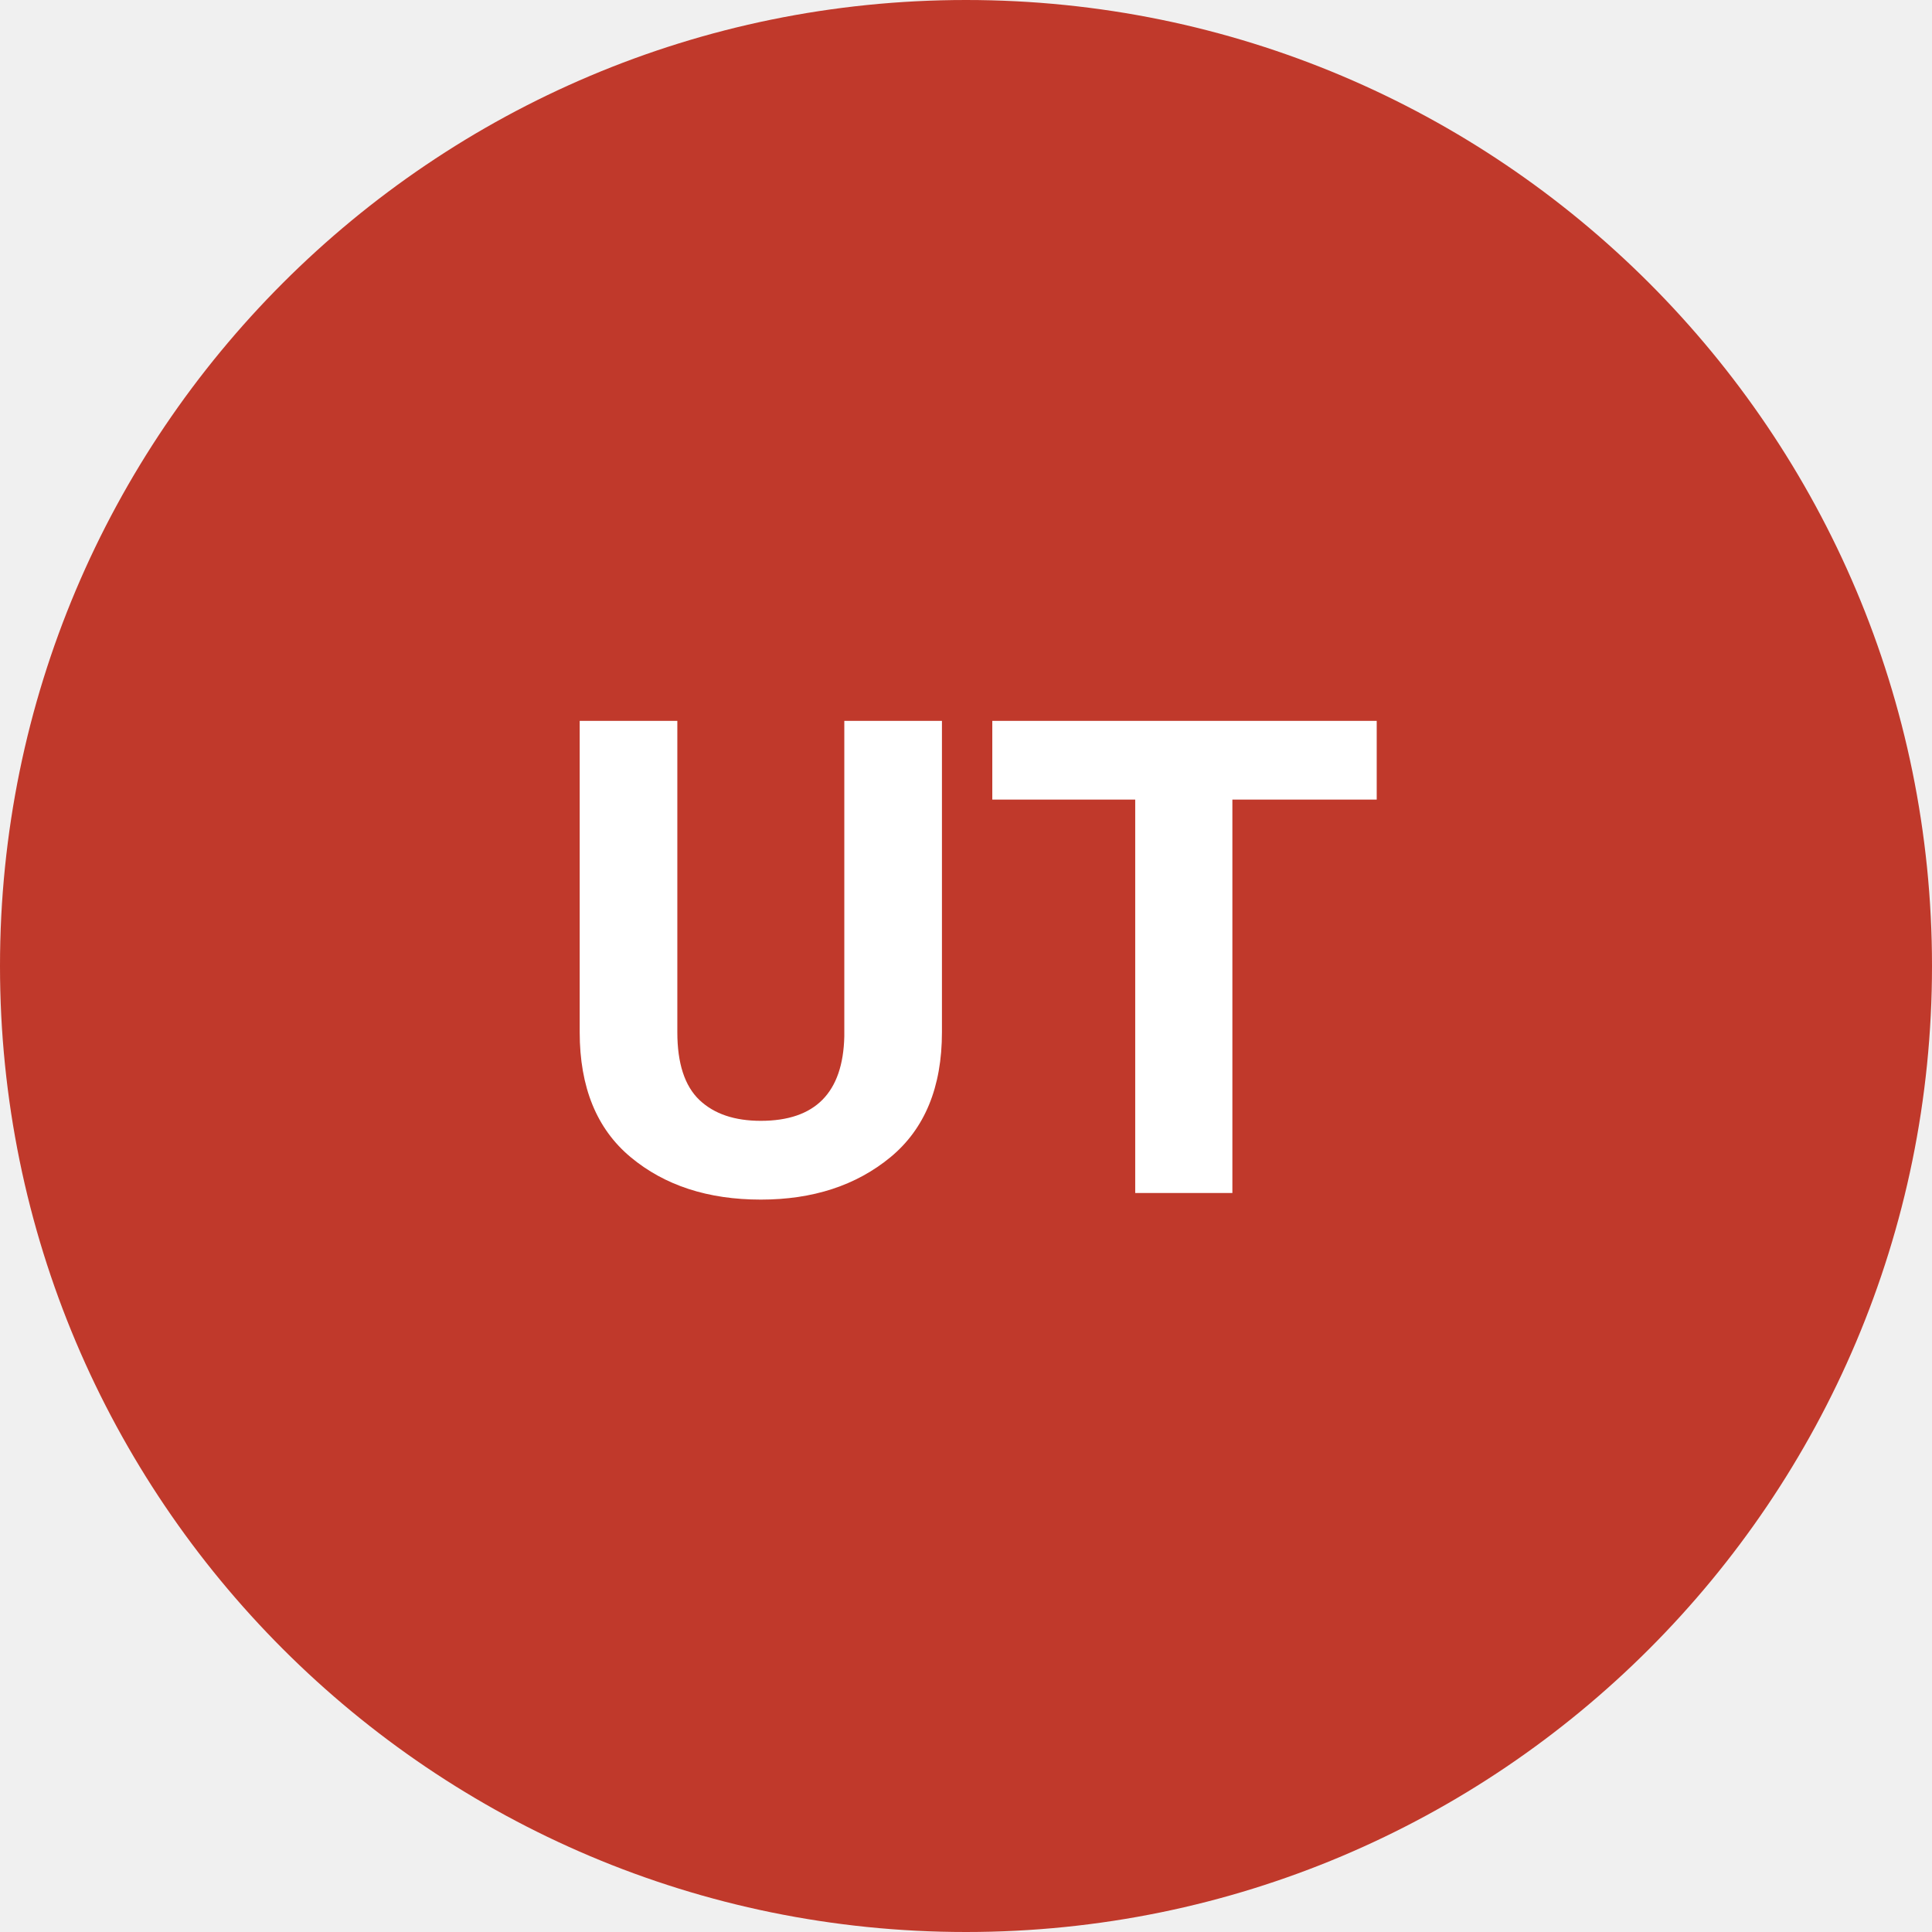
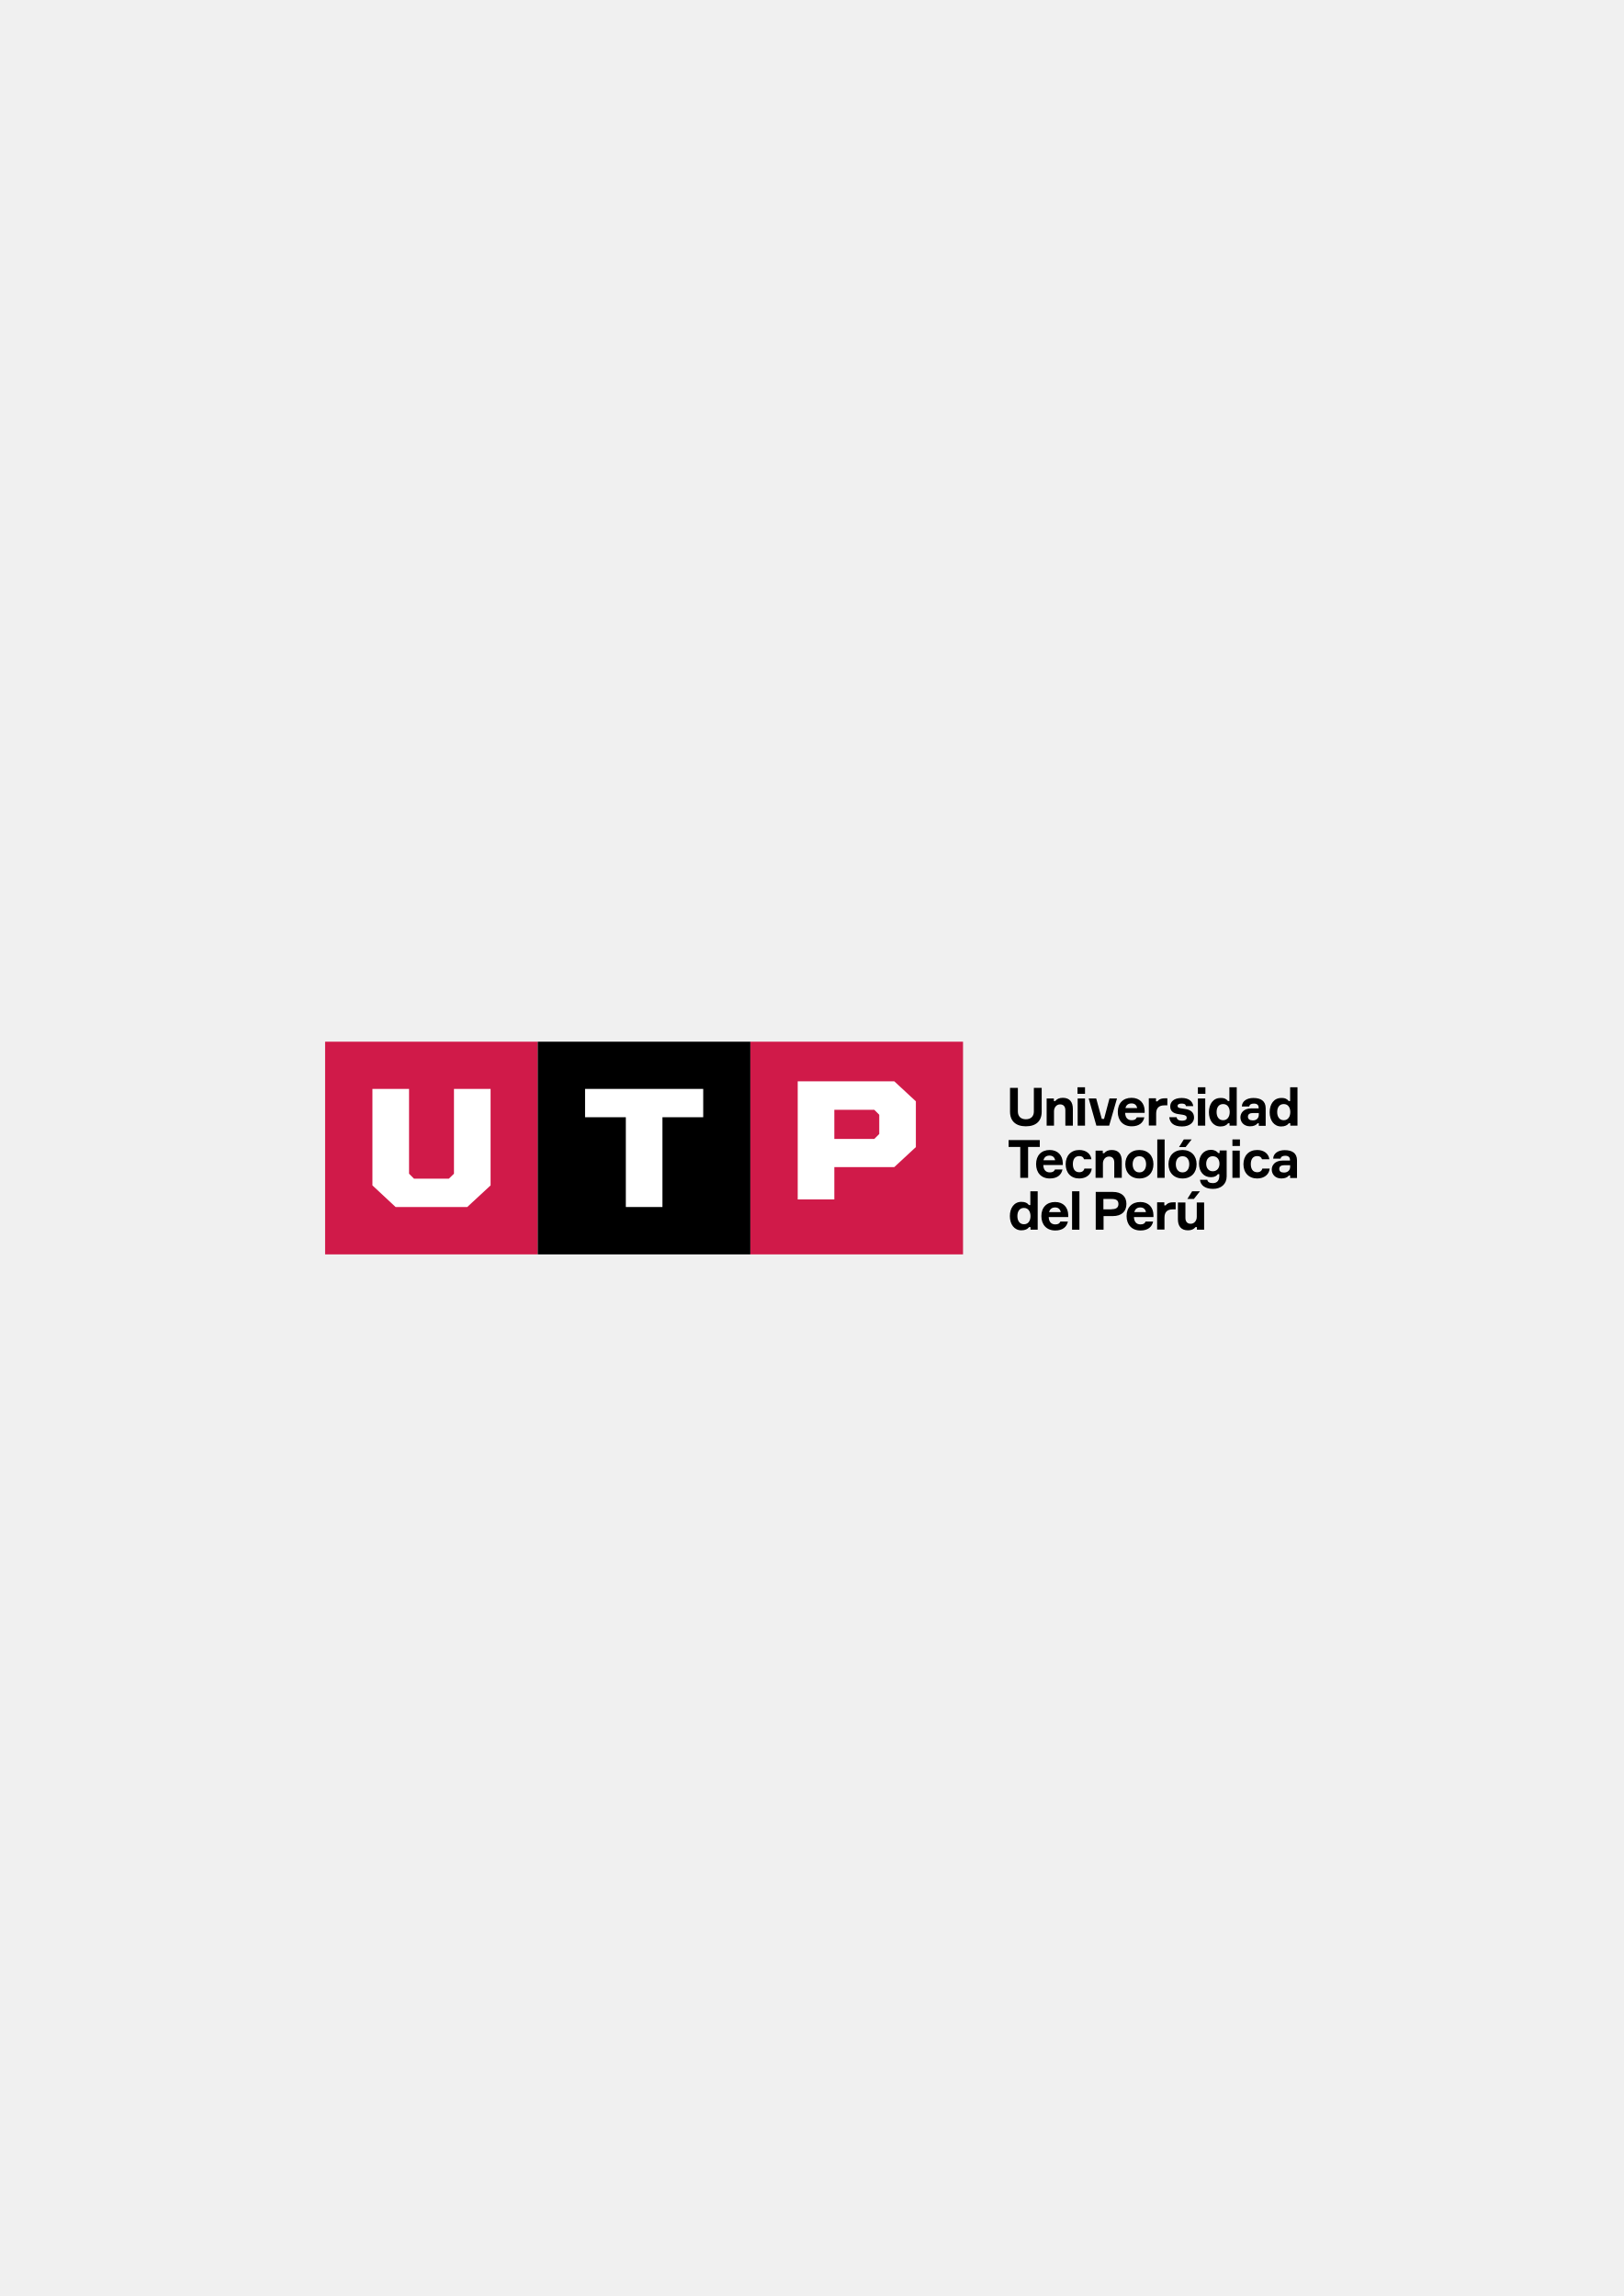
- <svg xmlns="http://www.w3.org/2000/svg" viewBox="0 0 64 64" role="img" aria-label="UTP">
-   <circle cx="32" cy="32" r="32" fill="#C0392B" />
-   <text x="32" y="32" text-anchor="middle" dominant-baseline="central" font-family="system-ui, -apple-system, 'Segoe UI', Roboto, sans-serif" font-weight="700" font-size="22" fill="#FFFFFF" letter-spacing="0">UT</text>
+ <svg xmlns="http://www.w3.org/2000/svg" version="1.1" width="595.276pt" height="841.89pt" id="svg25" viewBox="0 0 595.276 841.89">
+   <defs id="defs25" />
+   <g id="Layer1000">
+     <path d="m 377.211,441.861 h 0.527 v -5.047 h 2.697 v 14.084 h -2.638 v -0.939 h -0.527 c -0.528,0.704 -1.407,1.173 -2.814,1.173 -2.638,0 -4.22,-2.23 -4.22,-5.222 0,-2.993 1.582,-5.223 4.22,-5.223 1.465,0 2.228,0.47 2.755,1.174 z m 0.586,4.049 c 0,-1.584 -0.762,-2.993 -2.404,-2.993 -1.64,0 -2.403,1.291 -2.403,2.993 0,1.643 0.762,2.992 2.403,2.992 1.7,0 2.404,-1.408 2.404,-2.992 z" style="fill:#000000;fill-rule:evenodd" id="path1" />
+     <path d="m 391.63,446.262 h -7.151 c 0.058,1.702 0.879,2.699 2.403,2.699 1.055,0 1.582,-0.352 1.875,-1.056 h 2.755 c -0.41,1.995 -1.934,3.286 -4.63,3.286 -3.165,0 -5.099,-2.112 -5.099,-5.281 0,-3.169 1.934,-5.164 5.041,-5.164 3.048,0 4.747,1.995 4.806,4.753 z m -7.034,-1.819 h 4.279 c -0.176,-0.998 -0.821,-1.702 -2.051,-1.702 -1.29,0 -1.934,0.704 -2.227,1.702 z" style="fill:#000000;fill-rule:evenodd" id="path2" />
+     <path d="m 395.733,436.814 h -2.697 v 14.084 h 2.697 z" style="fill:#000000;fill-rule:evenodd" id="path3" />
+     <path d="m 407.983,437.049 c 3.166,0 4.981,1.643 4.981,4.401 0,2.816 -1.816,4.46 -4.981,4.46 h -3.399 v 4.988 h -2.873 v -13.849 z m -0.409,6.337 c 1.758,0 2.462,-0.704 2.462,-1.878 0,-1.232 -0.646,-1.877 -2.462,-1.877 h -3.049 v 3.814 h 3.049 z" style="fill:#000000;fill-rule:evenodd" id="path4" />
+     <path d="m 422.87,446.262 h -7.15 c 0.059,1.702 0.88,2.699 2.403,2.699 1.055,0 1.581,-0.352 1.877,-1.056 h 2.753 c -0.409,1.995 -1.934,3.286 -4.63,3.286 -3.166,0 -5.1,-2.112 -5.1,-5.281 0,-3.169 1.934,-5.164 5.042,-5.164 3.049,0 4.747,1.995 4.805,4.753 z m -7.033,-1.819 h 4.279 c -0.175,-0.998 -0.821,-1.702 -2.051,-1.702 -1.289,0 -1.935,0.704 -2.228,1.702 z" style="fill:#000000;fill-rule:evenodd" id="path5" />
+     <path d="m 430.958,443.445 h -0.996 c -2.108,0 -3.046,1.056 -3.046,3.051 v 4.343 h -2.698 v -9.976 h 2.64 v 1.115 h 0.525 c 0.293,-0.47 1.055,-1.115 2.698,-1.115 h 0.936 v 2.582 z" style="fill:#000000;fill-rule:evenodd" id="path6" />
+     <path d="m 434.594,440.922 v 5.633 c 0,1.409 0.702,2.172 1.933,2.172 1.347,0 2.227,-1.174 2.227,-2.524 v -5.281 h 2.697 v 9.976 h -2.639 v -0.939 h -0.526 c -0.587,0.763 -1.523,1.173 -2.756,1.173 -2.52,0 -3.692,-1.525 -3.692,-4.107 v -6.103 z m 3.105,-1.291 h -2.403 l 1.76,-2.817 h 2.87 z" style="fill:#000000;fill-rule:evenodd" id="path7" />
+     <path d="m 381.197,420.559 h -4.279 v 11.326 h -2.872 V 420.559 h -4.279 v -2.523 h 11.43 z" style="fill:#000000;fill-rule:evenodd" id="path8" />
+     <path d="m 389.579,427.19 h -7.092 c 0.059,1.702 0.879,2.7 2.403,2.7 0.996,0 1.582,-0.352 1.875,-1.056 h 2.755 c -0.41,1.995 -1.934,3.286 -4.63,3.286 -3.166,0 -5.041,-2.113 -5.041,-5.281 0,-3.169 1.934,-5.164 4.982,-5.164 2.99,0 4.748,1.995 4.806,4.753 v 0.762 z m -7.034,-1.76 h 4.279 c -0.176,-0.997 -0.821,-1.702 -2.052,-1.702 -1.289,0 -1.933,0.646 -2.227,1.702 z" style="fill:#000000;fill-rule:evenodd" id="path9" />
+     <path d="m 400.246,428.54 c -0.234,2.171 -2.052,3.58 -4.572,3.58 -3.048,0 -4.982,-2.054 -4.982,-5.223 0,-3.11 1.934,-5.222 4.982,-5.222 2.52,0 4.221,1.408 4.455,3.403 h -2.696 c -0.234,-0.763 -0.762,-1.173 -1.758,-1.173 -1.699,0 -2.345,1.349 -2.345,2.934 0,1.642 0.645,2.992 2.345,2.992 1.055,0 1.7,-0.528 1.875,-1.35 h 2.697 z" style="fill:#000000;fill-rule:evenodd" id="path10" />
+     <path d="m 408.509,431.885 v -5.633 c 0,-1.409 -0.702,-2.172 -1.932,-2.172 -1.351,0 -2.227,1.174 -2.227,2.524 v 5.281 h -2.698 v -9.976 h 2.64 v 0.939 h 0.525 c 0.588,-0.763 1.523,-1.173 2.756,-1.173 2.52,0 3.692,1.525 3.692,4.107 v 6.103 z" style="fill:#000000;fill-rule:evenodd" id="path11" />
+     <path d="m 422.87,426.897 c 0,3.11 -1.993,5.223 -5.156,5.223 -3.107,0 -5.159,-2.113 -5.159,-5.223 0,-3.11 1.993,-5.222 5.159,-5.222 3.163,0 5.156,2.112 5.156,5.222 z m -2.695,0 c 0,-1.584 -0.763,-2.934 -2.462,-2.934 -1.701,0 -2.464,1.35 -2.464,2.934 0,1.584 0.763,2.993 2.464,2.993 1.699,0 2.462,-1.409 2.462,-2.993 z" style="fill:#000000;fill-rule:evenodd" id="path12" />
+     <path d="m 426.974,417.801 h -2.697 v 14.084 h 2.697 z" style="fill:#000000;fill-rule:evenodd" id="path13" />
+     <path d="m 438.695,426.897 c 0,3.11 -1.993,5.223 -5.156,5.223 -3.107,0 -5.159,-2.113 -5.159,-5.223 0,-3.11 1.993,-5.223 5.159,-5.223 3.163,0 5.156,2.113 5.156,5.223 z m -2.695,0 c 0,-1.585 -0.763,-2.934 -2.462,-2.934 -1.701,0 -2.464,1.349 -2.464,2.934 0,1.584 0.763,2.993 2.464,2.993 1.699,0 2.462,-1.409 2.462,-2.993 z m -1.347,-6.279 h -2.403 l 1.757,-2.817 h 2.873 z" style="fill:#000000;fill-rule:evenodd" id="path14" />
+     <path d="m 449.716,421.909 v 9.448 c 0,2.817 -2.052,4.577 -4.981,4.577 -2.756,0 -4.572,-1.173 -4.809,-3.344 h 2.698 c 0.117,0.821 0.819,1.232 2.052,1.232 1.698,0 2.344,-1.174 2.344,-2.7 v -0.586 h -0.529 c -0.467,0.645 -1.172,1.114 -2.578,1.114 -2.637,0 -4.338,-2.053 -4.338,-4.987 0,-2.934 1.701,-5.047 4.338,-5.047 1.405,0 2.286,0.587 2.695,1.174 h 0.529 v -0.939 h 2.579 z m -2.637,4.812 c 0,-1.525 -0.821,-2.758 -2.464,-2.758 -1.523,0 -2.403,1.174 -2.403,2.758 0,1.585 0.88,2.758 2.403,2.758 1.643,0 2.464,-1.291 2.464,-2.758 z" style="fill:#000000;fill-rule:evenodd" id="path15" />
+     <path d="m 451.826,417.801 h 2.754 v 2.406 h -2.754 z m 2.695,14.084 h -2.695 v -9.976 h 2.695 z" style="fill:#000000;fill-rule:evenodd" id="path16" />
+     <path d="m 465.482,428.54 c -0.233,2.171 -2.051,3.58 -4.571,3.58 -3.049,0 -5.043,-2.054 -5.043,-5.223 0,-3.11 1.935,-5.222 5.043,-5.222 2.52,0 4.221,1.408 4.454,3.403 h -2.697 c -0.234,-0.763 -0.76,-1.173 -1.757,-1.173 -1.701,0 -2.345,1.349 -2.345,2.934 0,1.642 0.643,2.992 2.345,2.992 1.055,0 1.698,-0.528 1.876,-1.35 h 2.695 z" style="fill:#000000;fill-rule:evenodd" id="path17" />
+     <path d="m 473.102,431.004 h -0.529 c -0.585,0.705 -1.464,1.116 -2.812,1.116 -2.228,0 -3.517,-1.526 -3.517,-3.287 0,-1.525 1.114,-3.286 4.043,-3.286 h 2.639 v -0.235 c 0,-0.997 -0.588,-1.525 -1.76,-1.525 -1.055,0 -1.581,0.411 -1.701,1.056 h -2.695 c 0.058,-1.936 1.818,-3.11 4.221,-3.11 2.695,0 4.513,1.056 4.513,3.755 v 6.456 h -2.52 v -0.94 z m -0.117,-3.109 v -0.646 h -2.11 c -1.172,0 -1.876,0.411 -1.876,1.35 0,0.938 0.646,1.349 1.759,1.349 1.289,0 2.228,-0.821 2.228,-2.053 z" style="fill:#000000;fill-rule:evenodd" id="path18" />
+     <path d="m 381.9,398.906 v 8.744 c 0,3.403 -2.051,5.34 -5.802,5.34 -3.693,0 -5.803,-1.937 -5.803,-5.34 v -8.744 h 2.873 v 8.685 c 0,1.702 1.054,2.817 2.931,2.817 1.875,0 2.931,-1.115 2.931,-2.817 v -8.685 z m 8.675,13.849 v -5.633 c 0,-1.409 -0.703,-2.172 -1.934,-2.172 -1.348,0 -2.227,1.174 -2.227,2.524 v 5.281 h -2.696 v -9.976 h 2.638 v 0.939 h 0.527 c 0.586,-0.763 1.524,-1.173 2.755,-1.173 2.521,0 3.693,1.525 3.693,4.107 v 6.103 z m 4.454,-14.083 h 2.756 v 2.405 h -2.756 z m 2.756,14.083 h -2.696 v -9.976 h 2.696 z m 1.347,-9.976 h 2.756 l 2.05,7.511 h 0.821 l 1.993,-7.511 h 2.754 l -2.871,9.976 h -4.688 z m 20.514,5.282 h -7.15 c 0.058,1.701 0.879,2.699 2.403,2.699 1.055,0 1.581,-0.352 1.876,-1.056 h 2.754 c -0.409,1.995 -1.935,3.286 -4.63,3.286 -3.166,0 -5.098,-2.113 -5.098,-5.282 0,-3.168 1.933,-5.163 5.039,-5.163 3.049,0 4.747,1.995 4.806,4.694 z M 412.614,406.3 h 4.279 c -0.175,-0.997 -0.821,-1.702 -2.052,-1.702 -1.347,0 -1.993,0.705 -2.227,1.702 z m 15.299,-0.997 h -0.997 c -2.11,0 -3.049,1.056 -3.049,3.051 v 4.342 h -2.696 v -9.975 h 2.637 v 1.114 h 0.526 c 0.295,-0.469 1.114,-1.114 2.698,-1.114 h 0.938 v 2.582 z m 6.857,0.234 c -0.117,-0.704 -0.763,-0.88 -1.585,-0.88 -0.819,0 -1.464,0.235 -1.464,0.88 0,0.528 0.409,0.704 1.055,0.822 l 1.818,0.293 c 1.874,0.294 3.163,1.174 3.163,3.169 0,1.643 -1.464,3.227 -4.396,3.227 -3.046,0 -4.455,-1.291 -4.689,-3.403 h 2.698 c 0.117,0.88 0.819,1.291 1.991,1.291 1.113,0 1.701,-0.352 1.701,-1.056 0,-0.705 -0.468,-0.939 -1.406,-1.115 l -1.935,-0.294 c -1.581,-0.293 -2.695,-1.056 -2.695,-2.758 0,-1.701 1.289,-3.11 4.218,-3.11 2.522,0 3.987,1.174 4.221,2.993 h -2.695 z m 4.396,-6.865 h 2.754 v 2.405 h -2.754 z m 2.695,14.083 h -2.695 v -9.976 h 2.695 z m 8.322,-9.037 h 0.529 v -5.046 h 2.696 v 14.083 h -2.637 v -0.88 h -0.529 c -0.526,0.704 -1.406,1.173 -2.813,1.173 -2.636,0 -4.221,-2.23 -4.221,-5.222 0,-2.993 1.585,-5.223 4.221,-5.223 1.464,-0.058 2.228,0.411 2.754,1.115 z m 0.646,4.049 c 0,-1.584 -0.763,-2.934 -2.403,-2.934 -1.643,0 -2.403,1.291 -2.403,2.934 0,1.643 0.76,2.993 2.403,2.993 1.64,0 2.403,-1.409 2.403,-2.993 z m 10.786,4.108 h -0.529 c -0.584,0.704 -1.464,1.115 -2.812,1.115 -2.227,0 -3.519,-1.526 -3.519,-3.286 0,-1.526 1.113,-3.287 4.046,-3.287 h 2.636 v -0.234 c 0,-0.998 -0.584,-1.526 -1.757,-1.526 -1.055,0 -1.584,0.411 -1.701,1.056 h -2.695 c 0.058,-1.936 1.818,-3.11 4.221,-3.11 2.695,0 4.513,1.056 4.513,3.756 v 6.455 h -2.522 v -0.939 z m -0.12,-3.11 v -0.646 h -2.108 c -1.175,0 -1.876,0.411 -1.876,1.35 0,0.88 0.643,1.349 1.757,1.349 1.35,0.059 2.227,-0.821 2.227,-2.053 z m 10.961,-5.047 h 0.529 v -5.046 h 2.696 v 14.083 h -2.637 v -0.88 h -0.53 c -0.525,0.704 -1.405,1.173 -2.812,1.173 -2.639,0 -4.221,-2.23 -4.221,-5.222 0,-2.993 1.581,-5.223 4.221,-5.223 1.406,-0.058 2.228,0.411 2.754,1.115 z m 0.588,4.049 c 0,-1.584 -0.763,-2.934 -2.403,-2.934 -1.642,0 -2.405,1.291 -2.405,2.934 0,1.643 0.763,2.993 2.405,2.993 1.64,0 2.403,-1.409 2.403,-2.993 z" style="fill:#000000;fill-rule:evenodd" id="path19" />
+     <path d="m 197.145,381.966 h -77.955 v 77.987 h 77.955 z" style="fill:#d01a49;fill-rule:evenodd" id="path20" />
+     <path d="m 166.433,399.277 h 13.422 v 35.384 l -8.558,7.922 h -26.259 l -8.499,-7.922 v -35.384 h 13.423 v 31.101 l 1.817,1.819 h 12.778 l 1.875,-1.819 z" style="fill:#ffffff;fill-rule:evenodd" id="path21" />
+     <path d="m 275.101,381.966 h -77.956 v 77.987 h 77.956 z" style="fill:#000000;fill-rule:evenodd" id="path22" />
+     <path d="m 229.441,442.583 v -32.92 h -14.946 v -10.386 h 43.314 v 10.386 h -14.945 v 32.92 z" style="fill:#ffffff;fill-rule:evenodd" id="path23" />
+     <path d="M 353.06,381.966 H 275.105 v 77.987 h 77.955 z" style="fill:#d01a49;fill-rule:evenodd" id="path24" />
+     <path d="m 305.877,427.946 v 11.853 h -13.422 v -43.306 h 35.403 l 7.913,7.335 v 16.782 l -7.913,7.336 z m 14.654,-21.008 h -14.654 v 10.68 h 14.654 l 1.817,-1.819 v -7.042 z" style="fill:#ffffff;fill-rule:evenodd" id="path25" />
+   </g>
</svg>
